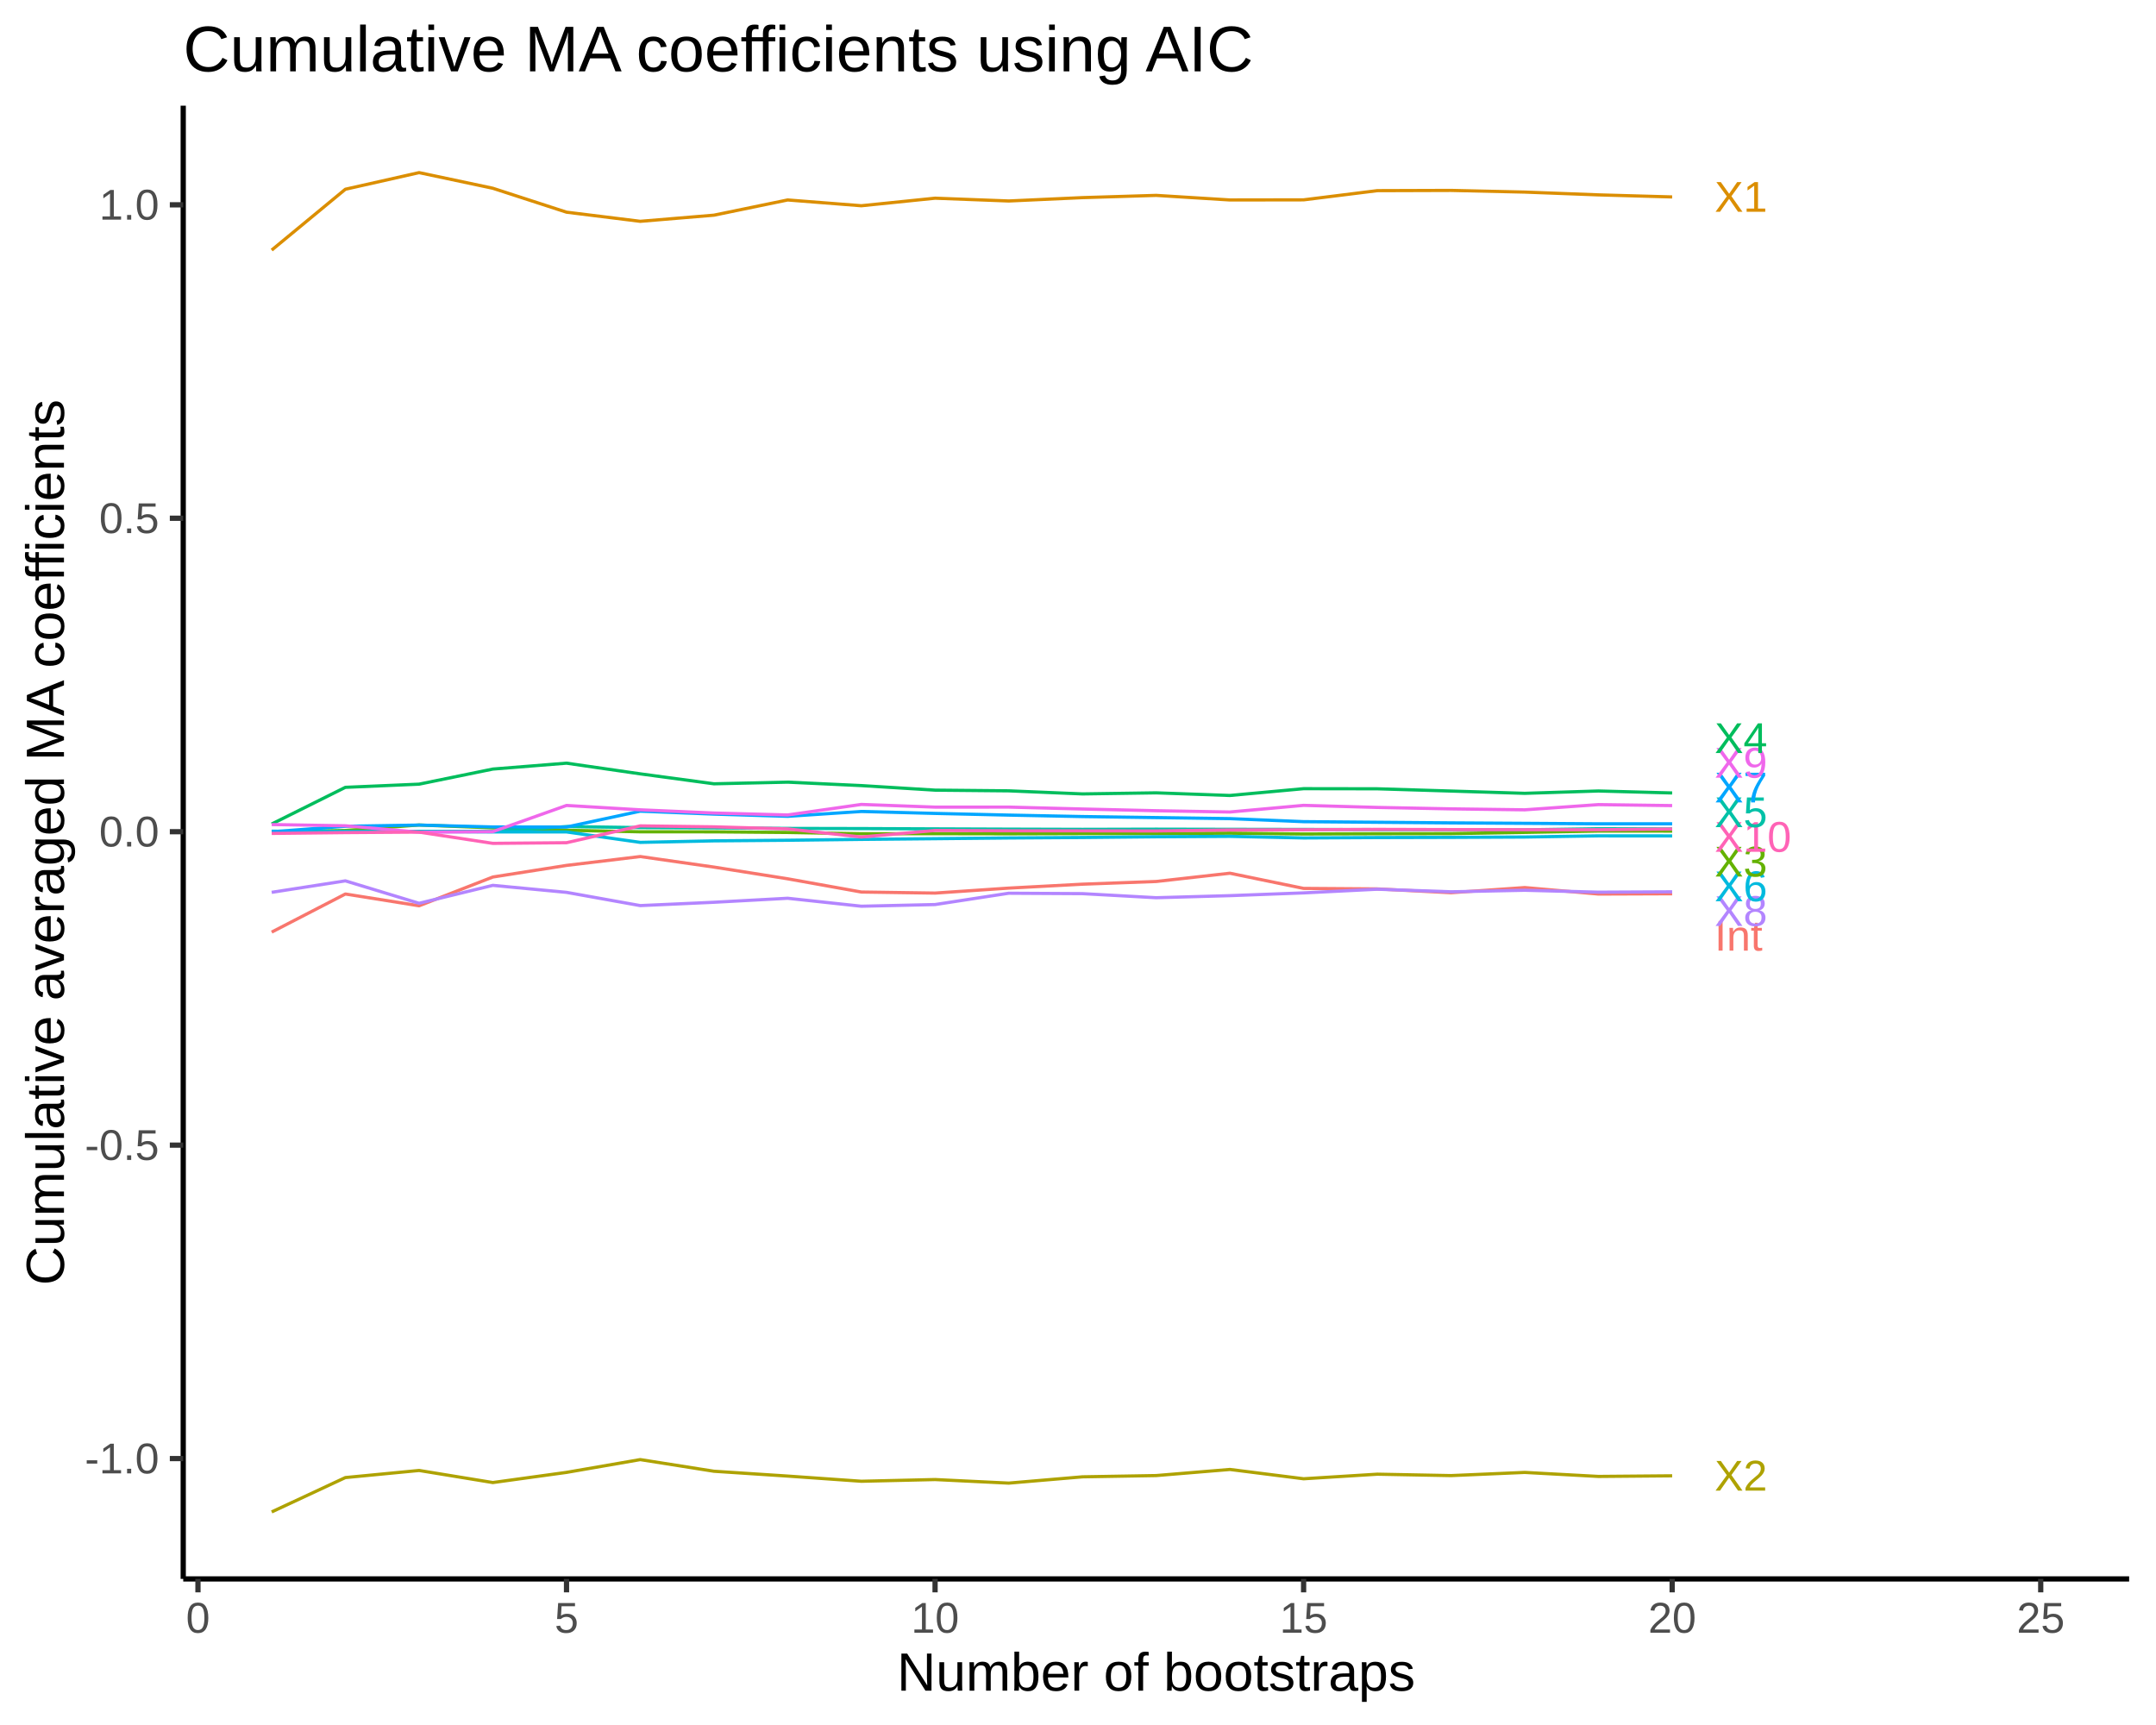
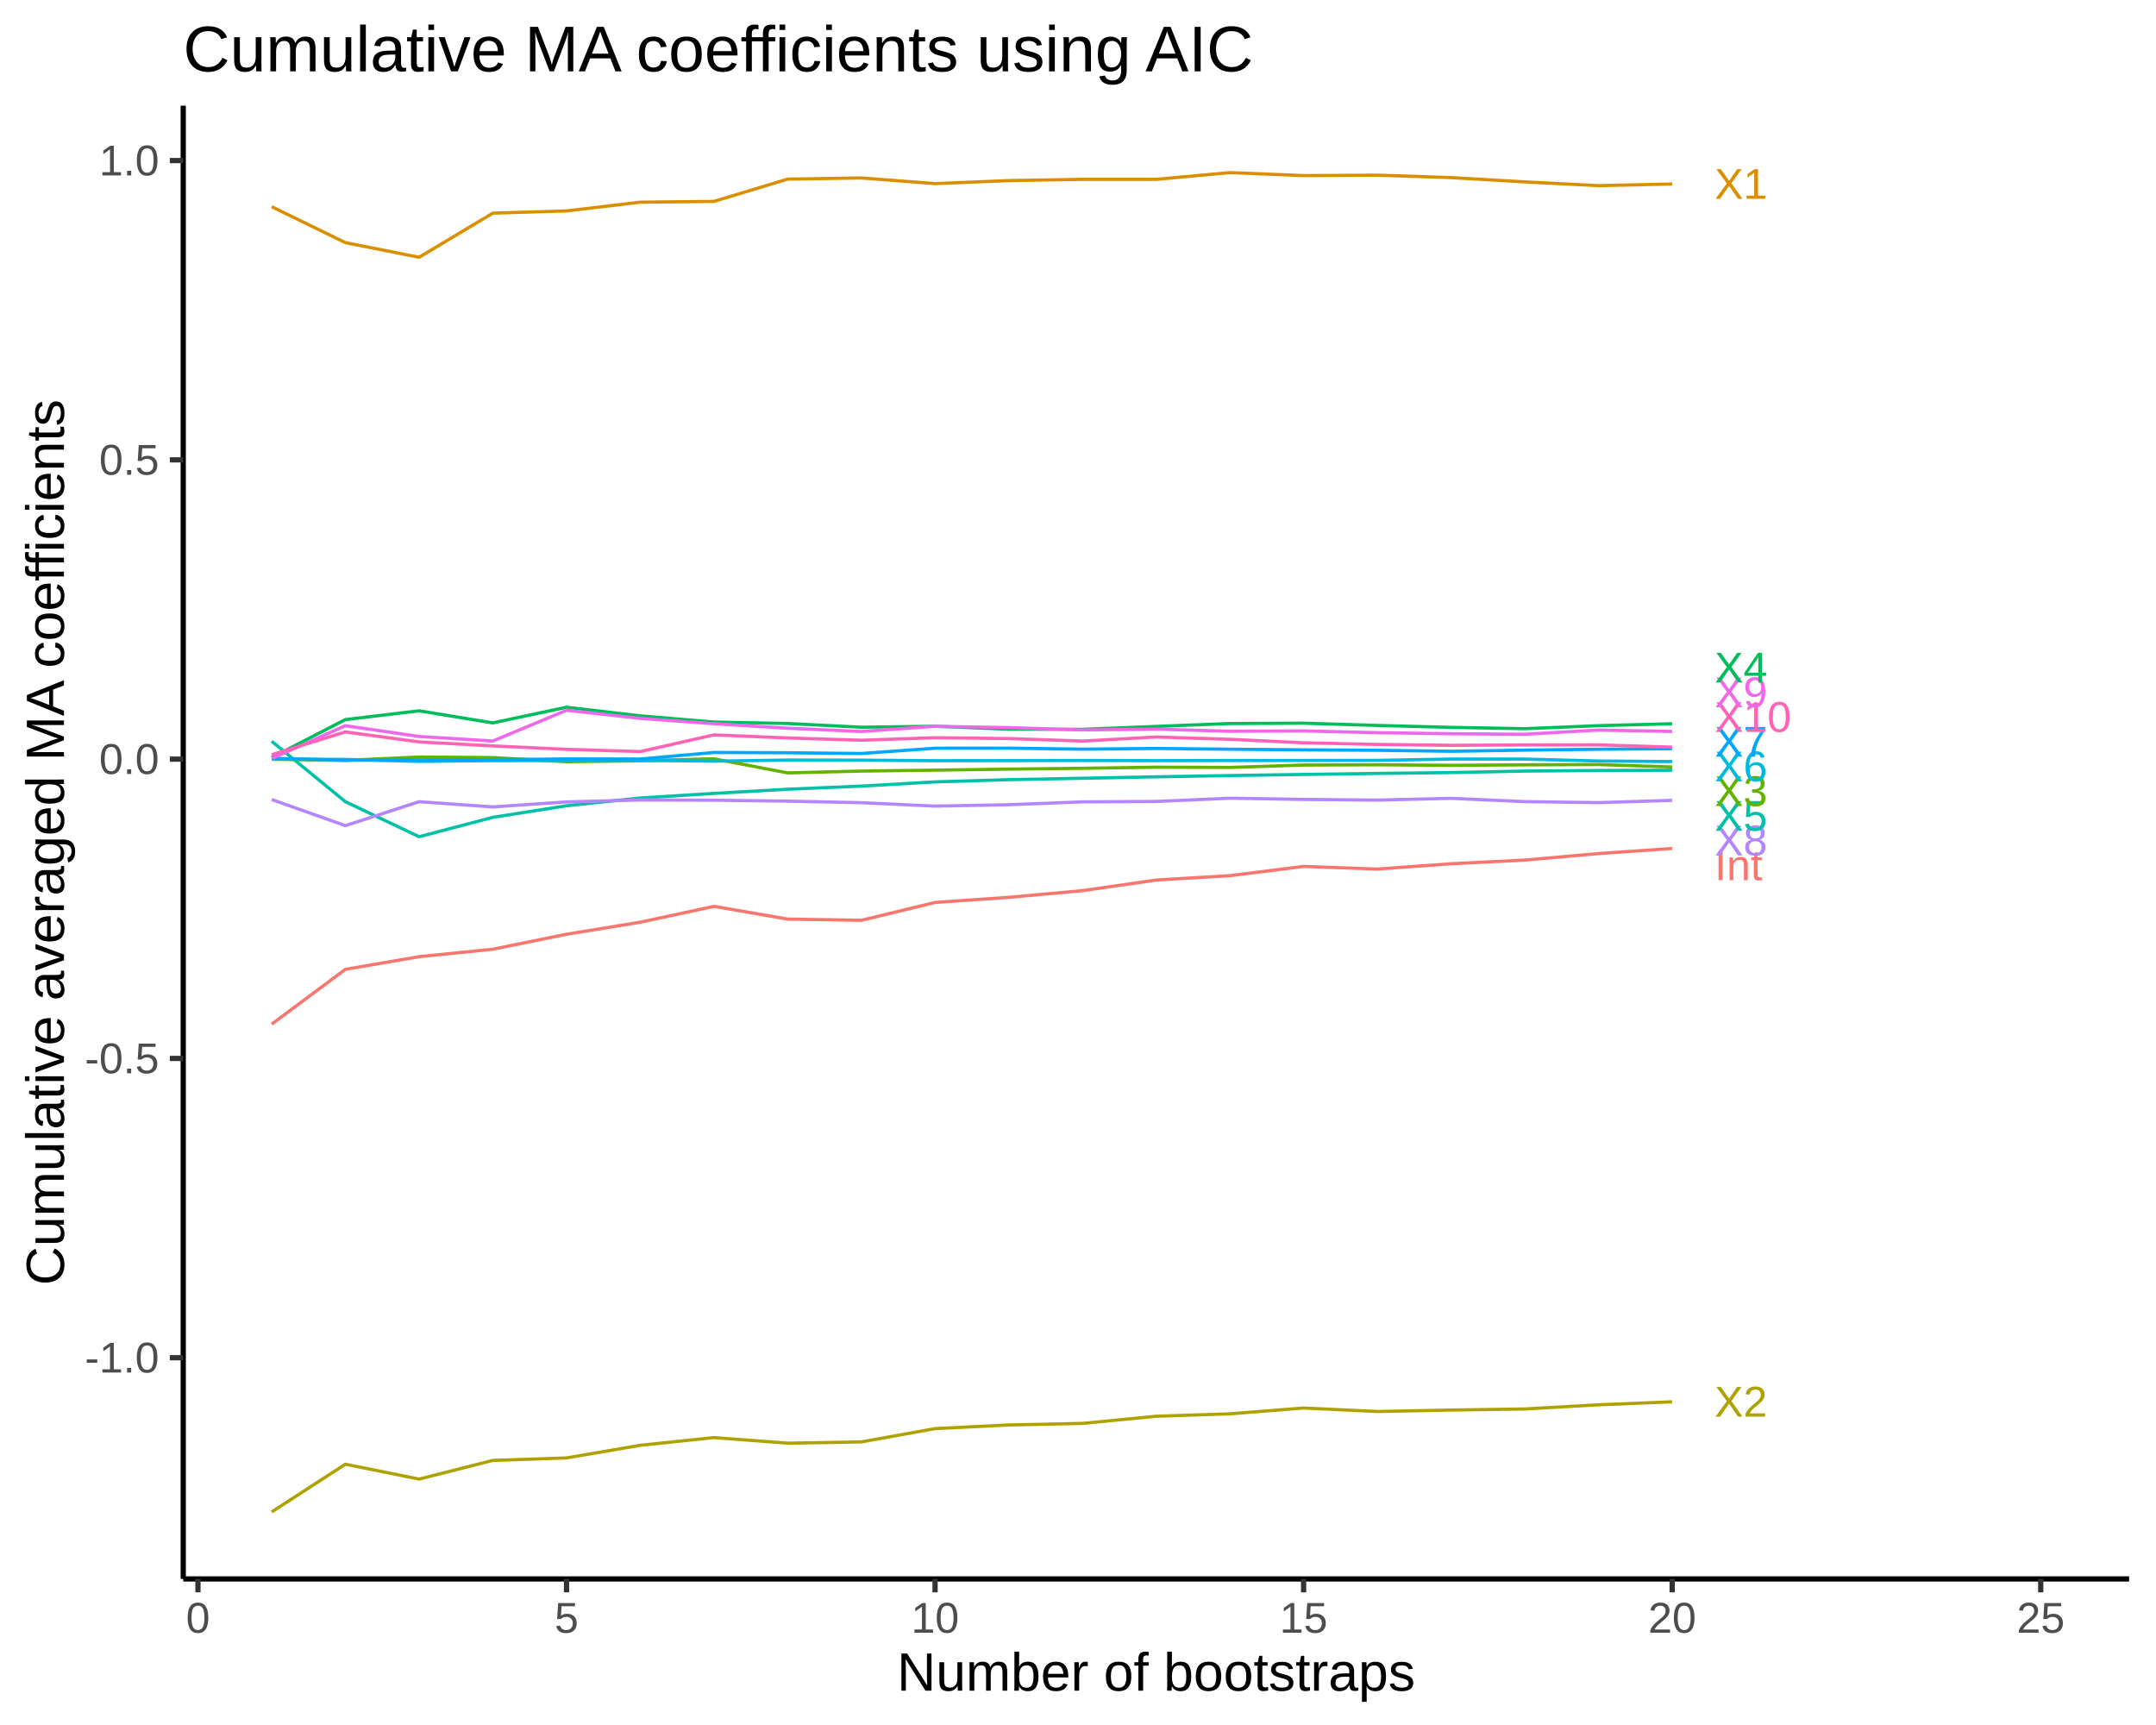
<svg xmlns="http://www.w3.org/2000/svg" viewBox="0 0 720.00 576.00">
  <defs>
    <style type="text/css">
    line, polyline, polygon, path, rect, circle {
      fill: none;
      stroke: #000000;
      stroke-linecap: round;
      stroke-linejoin: round;
      stroke-miterlimit: 10.00;
    }
  </style>
  </defs>
  <rect width="100%" height="100%" style="stroke: none; fill: #FFFFFF;" />
  <rect x="0.00" y="0.00" width="720.00" height="576.00" style="stroke-width: 1.75; stroke: #FFFFFF; fill: #FFFFFF;" />
  <defs>
    <clipPath id="cpNjEuMTl8NzExLjAzfDUyNy4yMnwzNS4yOA==">
      <rect x="61.19" y="35.28" width="649.84" height="491.94" />
    </clipPath>
  </defs>
  <rect x="61.19" y="35.28" width="649.84" height="491.94" style="stroke-width: 1.75; stroke: none; fill: #FFFFFF;" clip-path="url(#cpNjEuMTl8NzExLjAzfDUyNy4yMnwzNS4yOA==)" />
-   <polyline points="90.73,311.24 115.34,298.52 139.96,302.45 164.58,292.85 189.19,288.97 213.81,286.01 238.42,289.53 263.04,293.44 287.65,297.86 312.27,298.21 336.88,296.55 361.50,295.24 386.11,294.34 410.73,291.58 435.34,296.65 459.96,296.82 484.57,298.09 509.19,296.37 533.80,298.53 558.42,298.44 " style="stroke-width: 1.07; stroke: #F8766D; stroke-linecap: butt;" clip-path="url(#cpNjEuMTl8NzExLjAzfDUyNy4yMnwzNS4yOA==)" />
-   <polyline points="90.73,83.51 115.34,63.19 139.96,57.64 164.58,62.86 189.19,70.85 213.81,73.90 238.42,71.85 263.04,66.77 287.65,68.70 312.27,66.18 336.88,67.11 361.50,65.99 386.11,65.24 410.73,66.77 435.34,66.73 459.96,63.66 484.57,63.58 509.19,64.14 533.80,65.07 558.42,65.76 " style="stroke-width: 1.07; stroke: #DB8E00; stroke-linecap: butt;" clip-path="url(#cpNjEuMTl8NzExLjAzfDUyNy4yMnwzNS4yOA==)" />
-   <polyline points="90.73,504.85 115.34,493.38 139.96,491.01 164.58,495.04 189.19,491.65 213.81,487.38 238.42,491.27 263.04,492.88 287.65,494.61 312.27,494.04 336.88,495.23 361.50,493.13 386.11,492.71 410.73,490.67 435.34,493.78 459.96,492.25 484.57,492.72 509.19,491.66 533.80,493.00 558.42,492.79 " style="stroke-width: 1.07; stroke: #AEA200; stroke-linecap: butt;" clip-path="url(#cpNjEuMTl8NzExLjAzfDUyNy4yMnwzNS4yOA==)" />
-   <polyline points="90.73,277.72 115.34,277.31 139.96,275.48 164.58,276.43 189.19,277.24 213.81,277.75 238.42,277.76 263.04,277.97 287.65,278.40 312.27,278.38 336.88,278.42 361.50,278.35 386.11,278.34 410.73,278.21 435.34,278.48 459.96,278.40 484.57,278.36 509.19,277.95 533.80,277.50 558.42,277.51 " style="stroke-width: 1.07; stroke: #64B200; stroke-linecap: butt;" clip-path="url(#cpNjEuMTl8NzExLjAzfDUyNy4yMnwzNS4yOA==)" />
-   <polyline points="90.73,275.15 115.34,262.90 139.96,261.84 164.58,256.80 189.19,254.83 213.81,258.40 238.42,261.72 263.04,261.17 287.65,262.32 312.27,263.84 336.88,264.07 361.50,265.10 386.11,264.74 410.73,265.62 435.34,263.35 459.96,263.39 484.57,264.14 509.19,264.90 533.80,264.12 558.42,264.78 " style="stroke-width: 1.07; stroke: #00BD5C; stroke-linecap: butt;" clip-path="url(#cpNjEuMTl8NzExLjAzfDUyNy4yMnwzNS4yOA==)" />
-   <polyline points="90.73,277.72 115.34,277.57 139.96,277.62 164.58,277.63 189.19,276.00 213.81,276.35 238.42,276.45 263.04,276.62 287.65,276.67 312.27,276.77 336.88,276.86 361.50,276.93 386.11,276.87 410.73,276.92 435.34,276.96 459.96,277.01 484.57,277.05 509.19,277.09 533.80,276.72 558.42,276.79 " style="stroke-width: 1.07; stroke: #00C1A7; stroke-linecap: butt;" clip-path="url(#cpNjEuMTl8NzExLjAzfDUyNy4yMnwzNS4yOA==)" />
-   <polyline points="90.73,277.55 115.34,277.74 139.96,277.65 164.58,277.79 189.19,277.79 213.81,281.28 238.42,280.77 263.04,280.57 287.65,280.28 312.27,280.05 336.88,279.81 361.50,279.65 386.11,279.41 410.73,279.27 435.34,279.80 459.96,279.67 484.57,279.61 509.19,279.49 533.80,279.10 558.42,279.12 " style="stroke-width: 1.07; stroke: #00BADE; stroke-linecap: butt;" clip-path="url(#cpNjEuMTl8NzExLjAzfDUyNy4yMnwzNS4yOA==)" />
-   <polyline points="90.73,277.74 115.34,275.90 139.96,275.50 164.58,276.13 189.19,276.16 213.81,270.86 238.42,271.84 263.04,272.58 287.65,270.96 312.27,271.61 336.88,272.17 361.50,272.66 386.11,273.00 410.73,273.35 435.34,274.36 459.96,274.57 484.57,274.77 509.19,274.92 533.80,275.08 558.42,275.08 " style="stroke-width: 1.07; stroke: #00A6FF; stroke-linecap: butt;" clip-path="url(#cpNjEuMTl8NzExLjAzfDUyNy4yMnwzNS4yOA==)" />
-   <polyline points="90.73,297.96 115.34,294.13 139.96,301.62 164.58,295.63 189.19,297.97 213.81,302.39 238.42,301.28 263.04,299.94 287.65,302.60 312.27,302.04 336.88,298.26 361.50,298.40 386.11,299.76 410.73,299.07 435.34,298.15 459.96,296.92 484.57,297.78 509.19,297.27 533.80,297.91 558.42,297.79 " style="stroke-width: 1.07; stroke: #B385FF; stroke-linecap: butt;" clip-path="url(#cpNjEuMTl8NzExLjAzfDUyNy4yMnwzNS4yOA==)" />
-   <polyline points="90.73,275.33 115.34,275.74 139.96,277.90 164.58,277.70 189.19,268.95 213.81,270.41 238.42,271.48 263.04,272.13 287.65,268.61 312.27,269.51 336.88,269.50 361.50,270.14 386.11,270.71 410.73,271.14 435.34,268.92 459.96,269.61 484.57,270.09 509.19,270.41 533.80,268.67 558.42,269.00 " style="stroke-width: 1.07; stroke: #EF67EB; stroke-linecap: butt;" clip-path="url(#cpNjEuMTl8NzExLjAzfDUyNy4yMnwzNS4yOA==)" />
-   <polyline points="90.73,278.29 115.34,278.02 139.96,277.85 164.58,281.61 189.19,281.39 213.81,275.77 238.42,276.09 263.04,276.78 287.65,279.49 312.27,277.31 336.88,277.41 361.50,277.43 386.11,277.46 410.73,277.14 435.34,277.07 459.96,276.94 484.57,277.01 509.19,277.05 533.80,277.06 558.42,276.83 " style="stroke-width: 1.07; stroke: #FF63B6; stroke-linecap: butt;" clip-path="url(#cpNjEuMTl8NzExLjAzfDUyNy4yMnwzNS4yOA==)" />
+   <polyline points="90.73,341.98 115.34,323.67 139.96,319.44 164.58,316.96 189.19,311.95 213.81,307.94 238.42,302.64 263.04,306.90 287.65,307.30 312.27,301.34 336.88,299.63 361.50,297.40 386.11,293.85 410.73,292.39 435.34,289.31 459.96,290.20 484.57,288.42 509.19,287.19 533.80,285.02 558.42,283.32 " style="stroke-width: 1.07; stroke: #F8766D; stroke-linecap: butt;" clip-path="url(#cpNjEuMTl8NzExLjAzfDUyNy4yMnwzNS4yOA==)" />
+   <polyline points="90.73,69.01 115.34,81.02 139.96,85.91 164.58,71.17 189.19,70.43 213.81,67.51 238.42,67.25 263.04,59.81 287.65,59.42 312.27,61.31 336.88,60.30 361.50,59.88 386.11,59.88 410.73,57.64 435.34,58.63 459.96,58.49 484.57,59.30 509.19,60.73 533.80,61.99 558.42,61.44 " style="stroke-width: 1.07; stroke: #DB8E00; stroke-linecap: butt;" clip-path="url(#cpNjEuMTl8NzExLjAzfDUyNy4yMnwzNS4yOA==)" />
+   <polyline points="90.73,504.85 115.34,488.92 139.96,493.89 164.58,487.65 189.19,486.82 213.81,482.60 238.42,480.03 263.04,481.89 287.65,481.47 312.27,477.03 336.88,475.81 361.50,475.29 386.11,472.90 410.73,472.10 435.34,470.15 459.96,471.32 484.57,470.83 509.19,470.48 533.80,469.08 558.42,468.08 " style="stroke-width: 1.07; stroke: #AEA200; stroke-linecap: butt;" clip-path="url(#cpNjEuMTl8NzExLjAzfDUyNy4yMnwzNS4yOA==)" />
+   <polyline points="90.73,253.53 115.34,253.90 139.96,252.78 164.58,252.96 189.19,254.35 213.81,254.02 238.42,253.37 263.04,258.08 287.65,257.47 312.27,257.16 336.88,256.82 361.50,256.54 386.11,256.18 410.73,256.26 435.34,255.46 459.96,255.37 484.57,255.55 509.19,255.39 533.80,255.29 558.42,256.11 " style="stroke-width: 1.07; stroke: #64B200; stroke-linecap: butt;" clip-path="url(#cpNjEuMTl8NzExLjAzfDUyNy4yMnwzNS4yOA==)" />
+   <polyline points="90.73,252.95 115.34,240.28 139.96,237.35 164.58,241.38 189.19,236.15 213.81,239.03 238.42,241.10 263.04,241.58 287.65,242.83 312.27,242.51 336.88,243.49 361.50,243.53 386.11,242.56 410.73,241.59 435.34,241.48 459.96,242.23 484.57,242.87 509.19,243.32 533.80,242.31 558.42,241.66 " style="stroke-width: 1.07; stroke: #00BD5C; stroke-linecap: butt;" clip-path="url(#cpNjEuMTl8NzExLjAzfDUyNy4yMnwzNS4yOA==)" />
+   <polyline points="90.73,247.52 115.34,267.69 139.96,279.39 164.58,272.92 189.19,269.05 213.81,266.46 238.42,264.93 263.04,263.53 287.65,262.49 312.27,261.08 336.88,260.34 361.50,259.87 386.11,259.39 410.73,258.96 435.34,258.60 459.96,258.26 484.57,257.97 509.19,257.47 533.80,257.27 558.42,257.19 " style="stroke-width: 1.07; stroke: #00C1A7; stroke-linecap: butt;" clip-path="url(#cpNjEuMTl8NzExLjAzfDUyNy4yMnwzNS4yOA==)" />
+   <polyline points="90.73,253.47 115.34,253.58 139.96,254.24 164.58,253.98 189.19,253.95 213.81,253.89 238.42,254.16 263.04,253.79 287.65,253.82 312.27,254.01 336.88,253.98 361.50,253.93 386.11,253.99 410.73,253.94 435.34,253.93 459.96,253.89 484.57,253.46 509.19,253.46 533.80,254.11 558.42,254.29 " style="stroke-width: 1.07; stroke: #00BADE; stroke-linecap: butt;" clip-path="url(#cpNjEuMTl8NzExLjAzfDUyNy4yMnwzNS4yOA==)" />
+   <polyline points="90.73,253.20 115.34,253.86 139.96,253.72 164.58,253.66 189.19,253.42 213.81,253.45 238.42,251.26 263.04,251.36 287.65,251.60 312.27,249.84 336.88,249.82 361.50,250.15 386.11,249.92 410.73,250.17 435.34,250.39 459.96,250.53 484.57,250.86 509.19,250.48 533.80,250.18 558.42,249.99 " style="stroke-width: 1.07; stroke: #00A6FF; stroke-linecap: butt;" clip-path="url(#cpNjEuMTl8NzExLjAzfDUyNy4yMnwzNS4yOA==)" />
+   <polyline points="90.73,266.97 115.34,275.69 139.96,267.70 164.58,269.44 189.19,267.77 213.81,267.12 238.42,267.20 263.04,267.51 287.65,268.03 312.27,269.17 336.88,268.71 361.50,267.75 386.11,267.62 410.73,266.53 435.34,266.94 459.96,267.16 484.57,266.57 509.19,267.67 533.80,268.01 558.42,267.25 " style="stroke-width: 1.07; stroke: #B385FF; stroke-linecap: butt;" clip-path="url(#cpNjEuMTl8NzExLjAzfDUyNy4yMnwzNS4yOA==)" />
+   <polyline points="90.73,253.28 115.34,242.33 139.96,245.92 164.58,247.44 189.19,237.17 213.81,239.88 238.42,241.66 263.04,243.16 287.65,244.26 312.27,242.52 336.88,242.96 361.50,243.74 386.11,243.47 410.73,244.18 435.34,244.07 459.96,244.65 484.57,245.00 509.19,245.18 533.80,243.78 558.42,244.24 " style="stroke-width: 1.07; stroke: #EF67EB; stroke-linecap: butt;" clip-path="url(#cpNjEuMTl8NzExLjAzfDUyNy4yMnwzNS4yOA==)" />
+   <polyline points="90.73,252.01 115.34,244.40 139.96,247.73 164.58,249.07 189.19,250.21 213.81,250.96 238.42,245.39 263.04,246.41 287.65,247.17 312.27,246.33 336.88,246.61 361.50,247.46 386.11,246.09 410.73,246.86 435.34,248.03 459.96,248.57 484.57,248.87 509.19,248.75 533.80,248.72 558.42,249.48 " style="stroke-width: 1.07; stroke: #FF63B6; stroke-linecap: butt;" clip-path="url(#cpNjEuMTl8NzExLjAzfDUyNy4yMnwzNS4yOA==)" />
  <g clip-path="url(#cpNjEuMTl8NzExLjAzfDUyNy4yMnwzNS4yOA==)">
-     <text x="572.59" y="497.74" style="font-size: 14.40px; fill: #AEA200; font-family: Liberation Sans;" textLength="17.59px" lengthAdjust="spacingAndGlyphs">X2</text>
+     <text x="572.59" y="473.03" style="font-size: 14.40px; fill: #AEA200; font-family: Liberation Sans;" textLength="17.59px" lengthAdjust="spacingAndGlyphs">X2</text>
  </g>
  <g clip-path="url(#cpNjEuMTl8NzExLjAzfDUyNy4yMnwzNS4yOA==)">
-     <text x="572.59" y="317.44" style="font-size: 14.40px; fill: #F8766D; font-family: Liberation Sans;" textLength="16.00px" lengthAdjust="spacingAndGlyphs">Int</text>
+     <text x="572.59" y="293.90" style="font-size: 14.40px; fill: #F8766D; font-family: Liberation Sans;" textLength="16.00px" lengthAdjust="spacingAndGlyphs">Int</text>
  </g>
  <g clip-path="url(#cpNjEuMTl8NzExLjAzfDUyNy4yMnwzNS4yOA==)">
-     <text x="572.59" y="309.19" style="font-size: 14.40px; fill: #B385FF; font-family: Liberation Sans;" textLength="17.59px" lengthAdjust="spacingAndGlyphs">X8</text>
+     <text x="572.59" y="285.65" style="font-size: 14.40px; fill: #B385FF; font-family: Liberation Sans;" textLength="17.59px" lengthAdjust="spacingAndGlyphs">X8</text>
  </g>
  <g clip-path="url(#cpNjEuMTl8NzExLjAzfDUyNy4yMnwzNS4yOA==)">
-     <text x="572.59" y="300.94" style="font-size: 14.40px; fill: #00BADE; font-family: Liberation Sans;" textLength="17.59px" lengthAdjust="spacingAndGlyphs">X6</text>
+     <text x="572.59" y="277.40" style="font-size: 14.40px; fill: #00C1A7; font-family: Liberation Sans;" textLength="17.59px" lengthAdjust="spacingAndGlyphs">X5</text>
  </g>
  <g clip-path="url(#cpNjEuMTl8NzExLjAzfDUyNy4yMnwzNS4yOA==)">
-     <text x="572.59" y="292.69" style="font-size: 14.40px; fill: #64B200; font-family: Liberation Sans;" textLength="17.59px" lengthAdjust="spacingAndGlyphs">X3</text>
+     <text x="572.59" y="269.15" style="font-size: 14.40px; fill: #64B200; font-family: Liberation Sans;" textLength="17.59px" lengthAdjust="spacingAndGlyphs">X3</text>
  </g>
  <g clip-path="url(#cpNjEuMTl8NzExLjAzfDUyNy4yMnwzNS4yOA==)">
-     <text x="572.59" y="284.44" style="font-size: 14.40px; fill: #FF63B6; font-family: Liberation Sans;" textLength="25.59px" lengthAdjust="spacingAndGlyphs">X10</text>
+     <text x="572.59" y="260.90" style="font-size: 14.40px; fill: #00BADE; font-family: Liberation Sans;" textLength="17.59px" lengthAdjust="spacingAndGlyphs">X6</text>
  </g>
  <g clip-path="url(#cpNjEuMTl8NzExLjAzfDUyNy4yMnwzNS4yOA==)">
-     <text x="572.59" y="276.19" style="font-size: 14.40px; fill: #00C1A7; font-family: Liberation Sans;" textLength="17.59px" lengthAdjust="spacingAndGlyphs">X5</text>
+     <text x="572.59" y="252.65" style="font-size: 14.40px; fill: #00A6FF; font-family: Liberation Sans;" textLength="17.59px" lengthAdjust="spacingAndGlyphs">X7</text>
  </g>
  <g clip-path="url(#cpNjEuMTl8NzExLjAzfDUyNy4yMnwzNS4yOA==)">
-     <text x="572.59" y="267.94" style="font-size: 14.40px; fill: #00A6FF; font-family: Liberation Sans;" textLength="17.59px" lengthAdjust="spacingAndGlyphs">X7</text>
+     <text x="572.59" y="244.40" style="font-size: 14.40px; fill: #FF63B6; font-family: Liberation Sans;" textLength="25.59px" lengthAdjust="spacingAndGlyphs">X10</text>
  </g>
  <g clip-path="url(#cpNjEuMTl8NzExLjAzfDUyNy4yMnwzNS4yOA==)">
-     <text x="572.59" y="259.69" style="font-size: 14.40px; fill: #EF67EB; font-family: Liberation Sans;" textLength="17.59px" lengthAdjust="spacingAndGlyphs">X9</text>
+     <text x="572.59" y="236.15" style="font-size: 14.40px; fill: #EF67EB; font-family: Liberation Sans;" textLength="17.59px" lengthAdjust="spacingAndGlyphs">X9</text>
  </g>
  <g clip-path="url(#cpNjEuMTl8NzExLjAzfDUyNy4yMnwzNS4yOA==)">
-     <text x="572.59" y="251.44" style="font-size: 14.40px; fill: #00BD5C; font-family: Liberation Sans;" textLength="17.59px" lengthAdjust="spacingAndGlyphs">X4</text>
+     <text x="572.59" y="227.90" style="font-size: 14.40px; fill: #00BD5C; font-family: Liberation Sans;" textLength="17.59px" lengthAdjust="spacingAndGlyphs">X4</text>
  </g>
  <g clip-path="url(#cpNjEuMTl8NzExLjAzfDUyNy4yMnwzNS4yOA==)">
-     <text x="572.59" y="70.72" style="font-size: 14.40px; fill: #DB8E00; font-family: Liberation Sans;" textLength="17.59px" lengthAdjust="spacingAndGlyphs">X1</text>
+     <text x="572.59" y="66.40" style="font-size: 14.40px; fill: #DB8E00; font-family: Liberation Sans;" textLength="17.59px" lengthAdjust="spacingAndGlyphs">X1</text>
  </g>
  <defs>
    <clipPath id="cpMC4wMHw3MjAuMDB8NTc2LjAwfDAuMDA=">
      <rect x="0.00" y="0.00" width="720.00" height="576.00" />
    </clipPath>
  </defs>
  <polyline points="61.19,527.22 61.19,35.28 " style="stroke-width: 1.75; stroke-linecap: butt;" clip-path="url(#cpMC4wMHw3MjAuMDB8NTc2LjAwfDAuMDA=)" />
  <g clip-path="url(#cpMC4wMHw3MjAuMDB8NTc2LjAwfDAuMDA=)">
-     <text x="28.32" y="491.99" style="font-size: 14.40px; fill: #4D4D4D; font-family: Liberation Sans;" textLength="24.80px" lengthAdjust="spacingAndGlyphs">-1.0</text>
+     <text x="28.32" y="458.31" style="font-size: 14.40px; fill: #4D4D4D; font-family: Liberation Sans;" textLength="24.80px" lengthAdjust="spacingAndGlyphs">-1.0</text>
  </g>
  <g clip-path="url(#cpMC4wMHw3MjAuMDB8NTc2LjAwfDAuMDA=)">
-     <text x="28.32" y="387.33" style="font-size: 14.40px; fill: #4D4D4D; font-family: Liberation Sans;" textLength="24.80px" lengthAdjust="spacingAndGlyphs">-0.5</text>
+     <text x="28.32" y="358.38" style="font-size: 14.40px; fill: #4D4D4D; font-family: Liberation Sans;" textLength="24.80px" lengthAdjust="spacingAndGlyphs">-0.5</text>
  </g>
  <g clip-path="url(#cpMC4wMHw3MjAuMDB8NTc2LjAwfDAuMDA=)">
-     <text x="33.12" y="282.67" style="font-size: 14.40px; fill: #4D4D4D; font-family: Liberation Sans;" textLength="20.00px" lengthAdjust="spacingAndGlyphs">0.0</text>
+     <text x="33.12" y="258.44" style="font-size: 14.40px; fill: #4D4D4D; font-family: Liberation Sans;" textLength="20.00px" lengthAdjust="spacingAndGlyphs">0.0</text>
  </g>
  <g clip-path="url(#cpMC4wMHw3MjAuMDB8NTc2LjAwfDAuMDA=)">
-     <text x="33.12" y="178.01" style="font-size: 14.40px; fill: #4D4D4D; font-family: Liberation Sans;" textLength="20.00px" lengthAdjust="spacingAndGlyphs">0.5</text>
+     <text x="33.12" y="158.51" style="font-size: 14.40px; fill: #4D4D4D; font-family: Liberation Sans;" textLength="20.00px" lengthAdjust="spacingAndGlyphs">0.5</text>
  </g>
  <g clip-path="url(#cpMC4wMHw3MjAuMDB8NTc2LjAwfDAuMDA=)">
-     <text x="33.12" y="73.34" style="font-size: 14.40px; fill: #4D4D4D; font-family: Liberation Sans;" textLength="20.00px" lengthAdjust="spacingAndGlyphs">1.0</text>
+     <text x="33.12" y="58.57" style="font-size: 14.40px; fill: #4D4D4D; font-family: Liberation Sans;" textLength="20.00px" lengthAdjust="spacingAndGlyphs">1.0</text>
  </g>
-   <polyline points="56.71,487.04 61.19,487.04 " style="stroke-width: 1.75; stroke: #333333; stroke-linecap: butt;" clip-path="url(#cpMC4wMHw3MjAuMDB8NTc2LjAwfDAuMDA=)" />
-   <polyline points="56.71,382.38 61.19,382.38 " style="stroke-width: 1.75; stroke: #333333; stroke-linecap: butt;" clip-path="url(#cpMC4wMHw3MjAuMDB8NTc2LjAwfDAuMDA=)" />
-   <polyline points="56.71,277.72 61.19,277.72 " style="stroke-width: 1.75; stroke: #333333; stroke-linecap: butt;" clip-path="url(#cpMC4wMHw3MjAuMDB8NTc2LjAwfDAuMDA=)" />
-   <polyline points="56.71,173.05 61.19,173.05 " style="stroke-width: 1.75; stroke: #333333; stroke-linecap: butt;" clip-path="url(#cpMC4wMHw3MjAuMDB8NTc2LjAwfDAuMDA=)" />
-   <polyline points="56.71,68.39 61.19,68.39 " style="stroke-width: 1.75; stroke: #333333; stroke-linecap: butt;" clip-path="url(#cpMC4wMHw3MjAuMDB8NTc2LjAwfDAuMDA=)" />
+   <polyline points="56.71,453.36 61.19,453.36 " style="stroke-width: 1.75; stroke: #333333; stroke-linecap: butt;" clip-path="url(#cpMC4wMHw3MjAuMDB8NTc2LjAwfDAuMDA=)" />
+   <polyline points="56.71,353.42 61.19,353.42 " style="stroke-width: 1.75; stroke: #333333; stroke-linecap: butt;" clip-path="url(#cpMC4wMHw3MjAuMDB8NTc2LjAwfDAuMDA=)" />
+   <polyline points="56.71,253.49 61.19,253.49 " style="stroke-width: 1.75; stroke: #333333; stroke-linecap: butt;" clip-path="url(#cpMC4wMHw3MjAuMDB8NTc2LjAwfDAuMDA=)" />
+   <polyline points="56.71,153.55 61.19,153.55 " style="stroke-width: 1.75; stroke: #333333; stroke-linecap: butt;" clip-path="url(#cpMC4wMHw3MjAuMDB8NTc2LjAwfDAuMDA=)" />
+   <polyline points="56.71,53.62 61.19,53.62 " style="stroke-width: 1.75; stroke: #333333; stroke-linecap: butt;" clip-path="url(#cpMC4wMHw3MjAuMDB8NTc2LjAwfDAuMDA=)" />
  <polyline points="61.19,527.22 711.03,527.22 " style="stroke-width: 1.75; stroke-linecap: butt;" clip-path="url(#cpMC4wMHw3MjAuMDB8NTc2LjAwfDAuMDA=)" />
  <polyline points="66.11,531.70 66.11,527.22 " style="stroke-width: 1.75; stroke: #333333; stroke-linecap: butt;" clip-path="url(#cpMC4wMHw3MjAuMDB8NTc2LjAwfDAuMDA=)" />
  <polyline points="189.19,531.70 189.19,527.22 " style="stroke-width: 1.75; stroke: #333333; stroke-linecap: butt;" clip-path="url(#cpMC4wMHw3MjAuMDB8NTc2LjAwfDAuMDA=)" />
  <polyline points="312.27,531.70 312.27,527.22 " style="stroke-width: 1.75; stroke: #333333; stroke-linecap: butt;" clip-path="url(#cpMC4wMHw3MjAuMDB8NTc2LjAwfDAuMDA=)" />
  <polyline points="435.34,531.70 435.34,527.22 " style="stroke-width: 1.75; stroke: #333333; stroke-linecap: butt;" clip-path="url(#cpMC4wMHw3MjAuMDB8NTc2LjAwfDAuMDA=)" />
  <polyline points="558.42,531.70 558.42,527.22 " style="stroke-width: 1.75; stroke: #333333; stroke-linecap: butt;" clip-path="url(#cpMC4wMHw3MjAuMDB8NTc2LjAwfDAuMDA=)" />
  <polyline points="681.50,531.70 681.50,527.22 " style="stroke-width: 1.75; stroke: #333333; stroke-linecap: butt;" clip-path="url(#cpMC4wMHw3MjAuMDB8NTc2LjAwfDAuMDA=)" />
  <g clip-path="url(#cpMC4wMHw3MjAuMDB8NTc2LjAwfDAuMDA=)">
    <text x="62.11" y="545.19" style="font-size: 14.40px; fill: #4D4D4D; font-family: Liberation Sans;" textLength="8.00px" lengthAdjust="spacingAndGlyphs">0</text>
  </g>
  <g clip-path="url(#cpMC4wMHw3MjAuMDB8NTc2LjAwfDAuMDA=)">
    <text x="185.19" y="545.19" style="font-size: 14.40px; fill: #4D4D4D; font-family: Liberation Sans;" textLength="8.00px" lengthAdjust="spacingAndGlyphs">5</text>
  </g>
  <g clip-path="url(#cpMC4wMHw3MjAuMDB8NTc2LjAwfDAuMDA=)">
    <text x="304.27" y="545.19" style="font-size: 14.40px; fill: #4D4D4D; font-family: Liberation Sans;" textLength="16.00px" lengthAdjust="spacingAndGlyphs">10</text>
  </g>
  <g clip-path="url(#cpMC4wMHw3MjAuMDB8NTc2LjAwfDAuMDA=)">
    <text x="427.34" y="545.19" style="font-size: 14.40px; fill: #4D4D4D; font-family: Liberation Sans;" textLength="16.00px" lengthAdjust="spacingAndGlyphs">15</text>
  </g>
  <g clip-path="url(#cpMC4wMHw3MjAuMDB8NTc2LjAwfDAuMDA=)">
    <text x="550.42" y="545.19" style="font-size: 14.40px; fill: #4D4D4D; font-family: Liberation Sans;" textLength="16.00px" lengthAdjust="spacingAndGlyphs">20</text>
  </g>
  <g clip-path="url(#cpMC4wMHw3MjAuMDB8NTc2LjAwfDAuMDA=)">
    <text x="673.50" y="545.19" style="font-size: 14.40px; fill: #4D4D4D; font-family: Liberation Sans;" textLength="16.00px" lengthAdjust="spacingAndGlyphs">25</text>
  </g>
  <g clip-path="url(#cpMC4wMHw3MjAuMDB8NTc2LjAwfDAuMDA=)">
    <text x="299.54" y="564.55" style="font-size: 18.00px; font-family: Liberation Sans;" textLength="173.14px" lengthAdjust="spacingAndGlyphs">Number of bootstraps</text>
  </g>
  <g clip-path="url(#cpMC4wMHw3MjAuMDB8NTc2LjAwfDAuMDA=)">
    <text transform="translate(21.36,429.19) rotate(-90)" style="font-size: 18.00px; font-family: Liberation Sans;" textLength="295.89px" lengthAdjust="spacingAndGlyphs">Cumulative averaged MA coefficients</text>
  </g>
  <g clip-path="url(#cpMC4wMHw3MjAuMDB8NTc2LjAwfDAuMDA=)">
    <text x="61.19" y="23.83" style="font-size: 21.60px; font-family: Liberation Sans;" textLength="363.34px" lengthAdjust="spacingAndGlyphs">Cumulative MA coefficients using  AIC</text>
  </g>
</svg>
